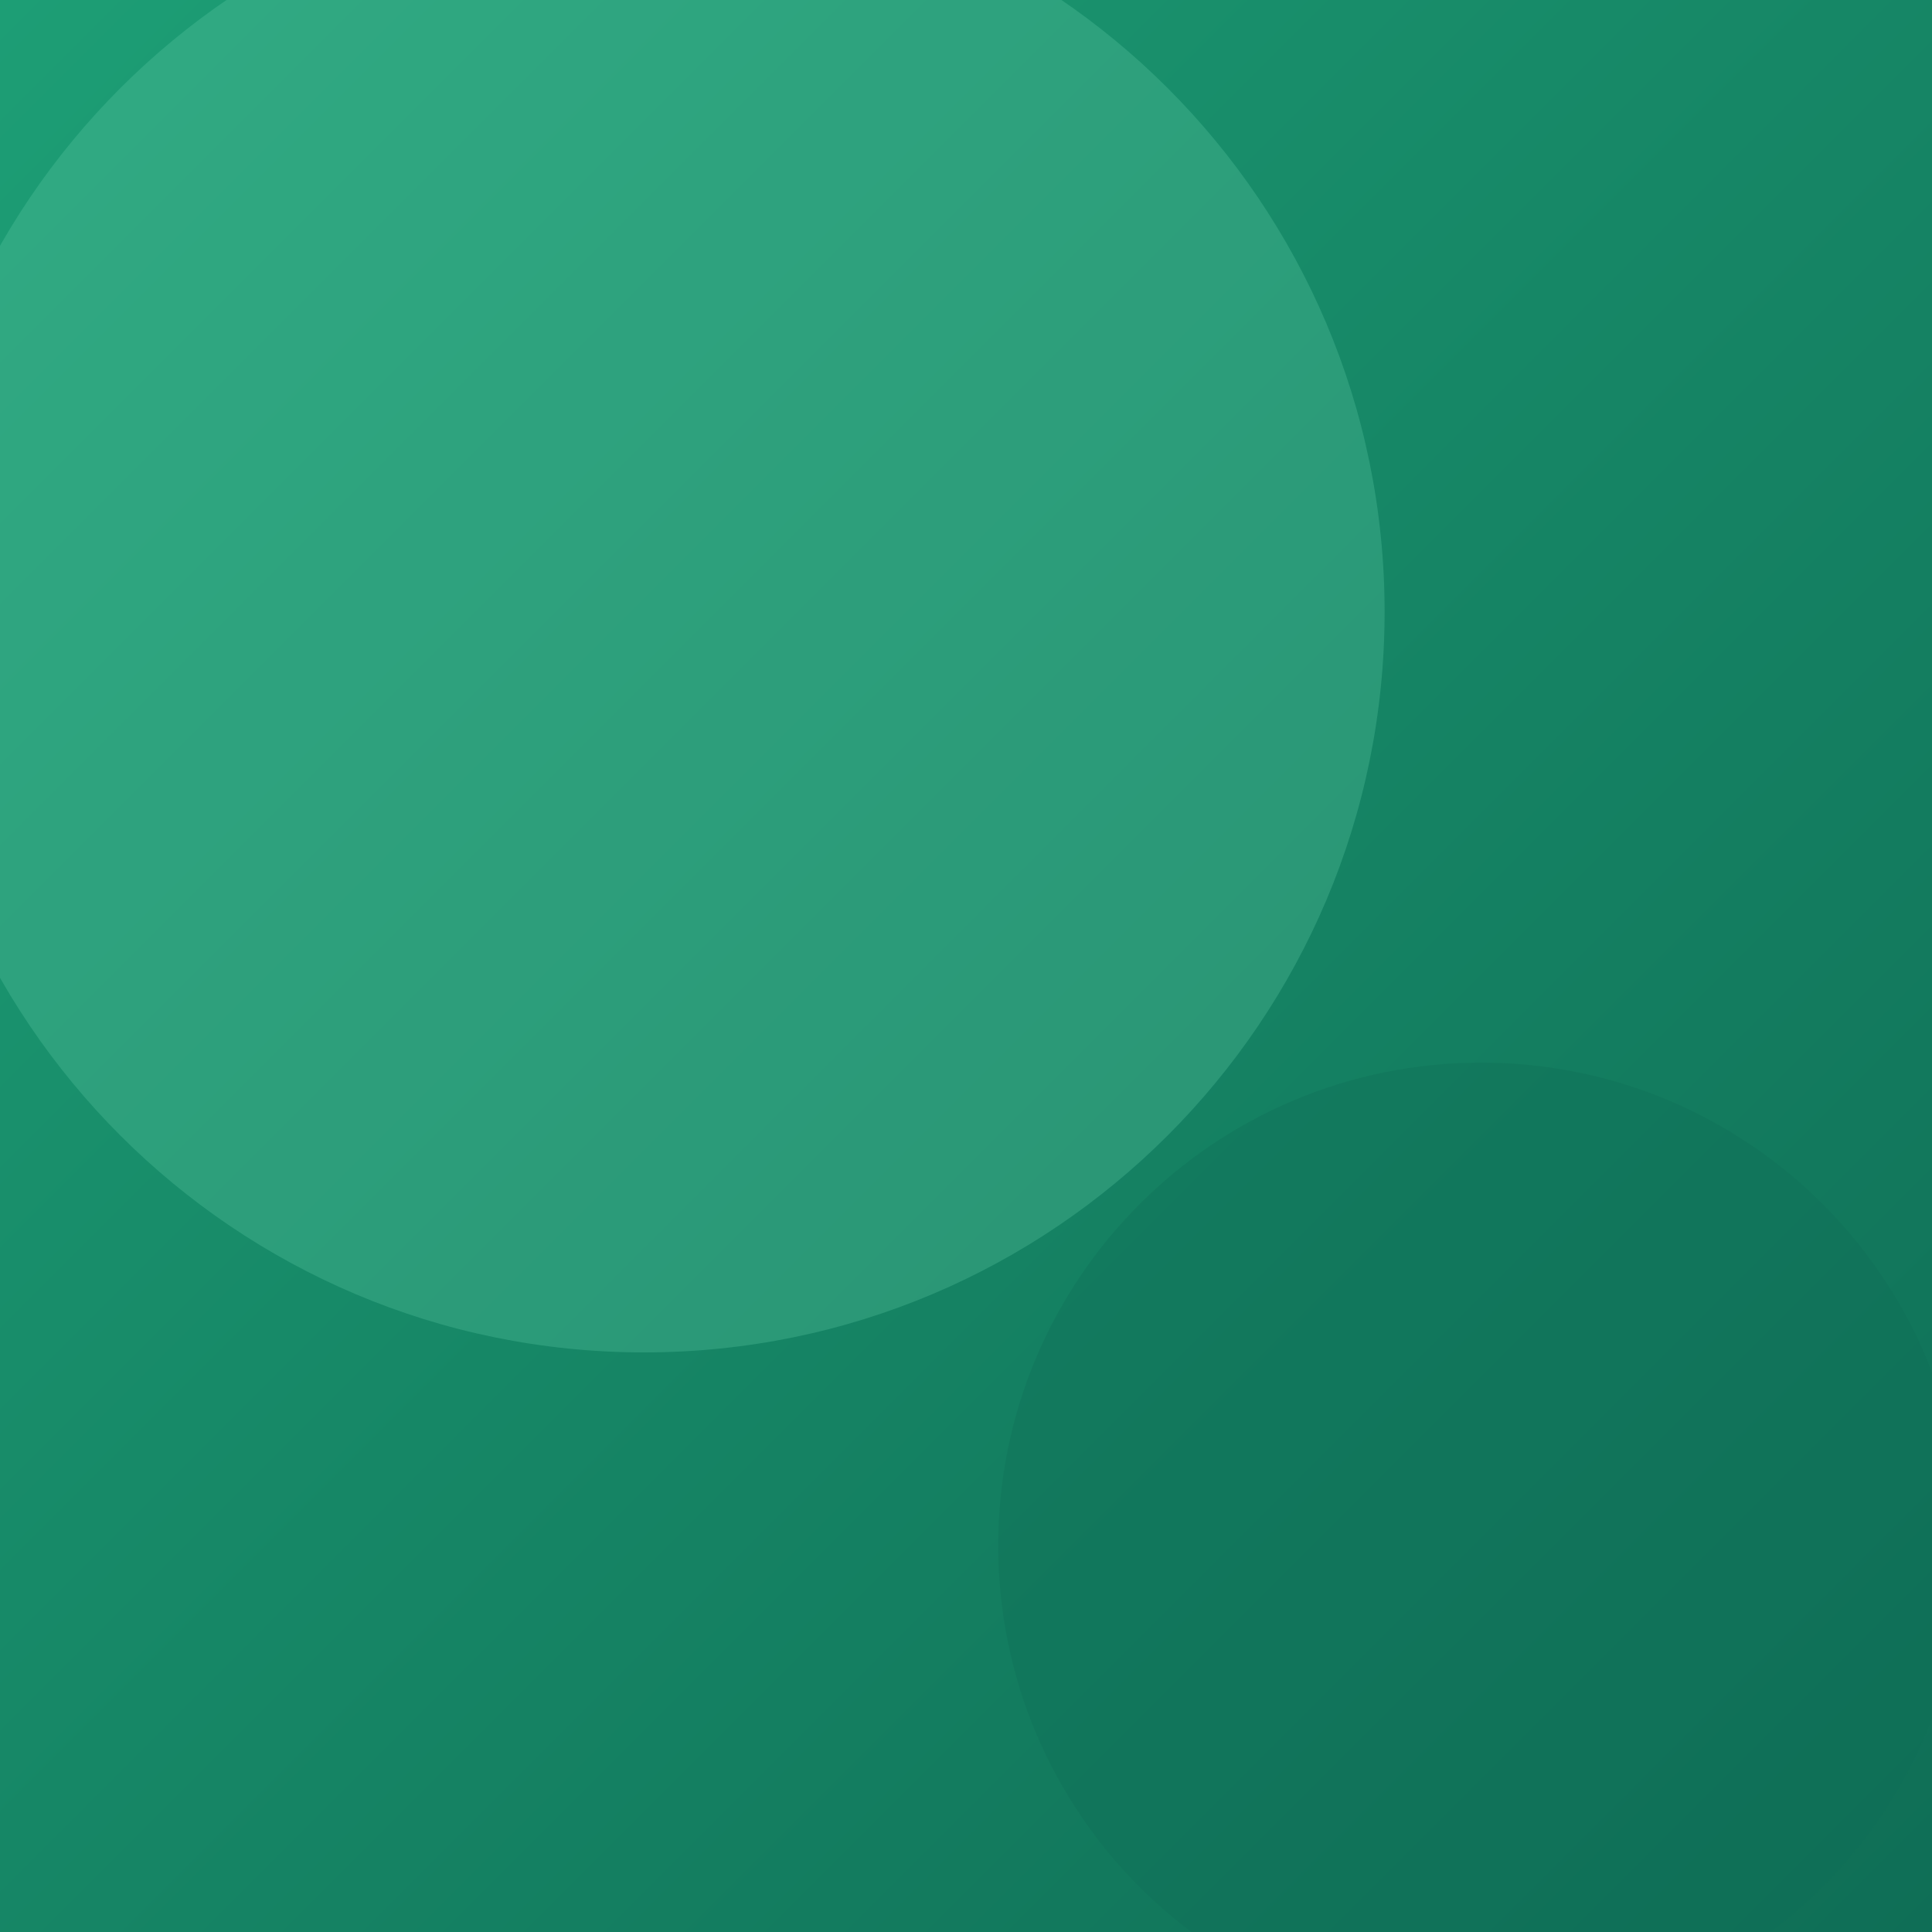
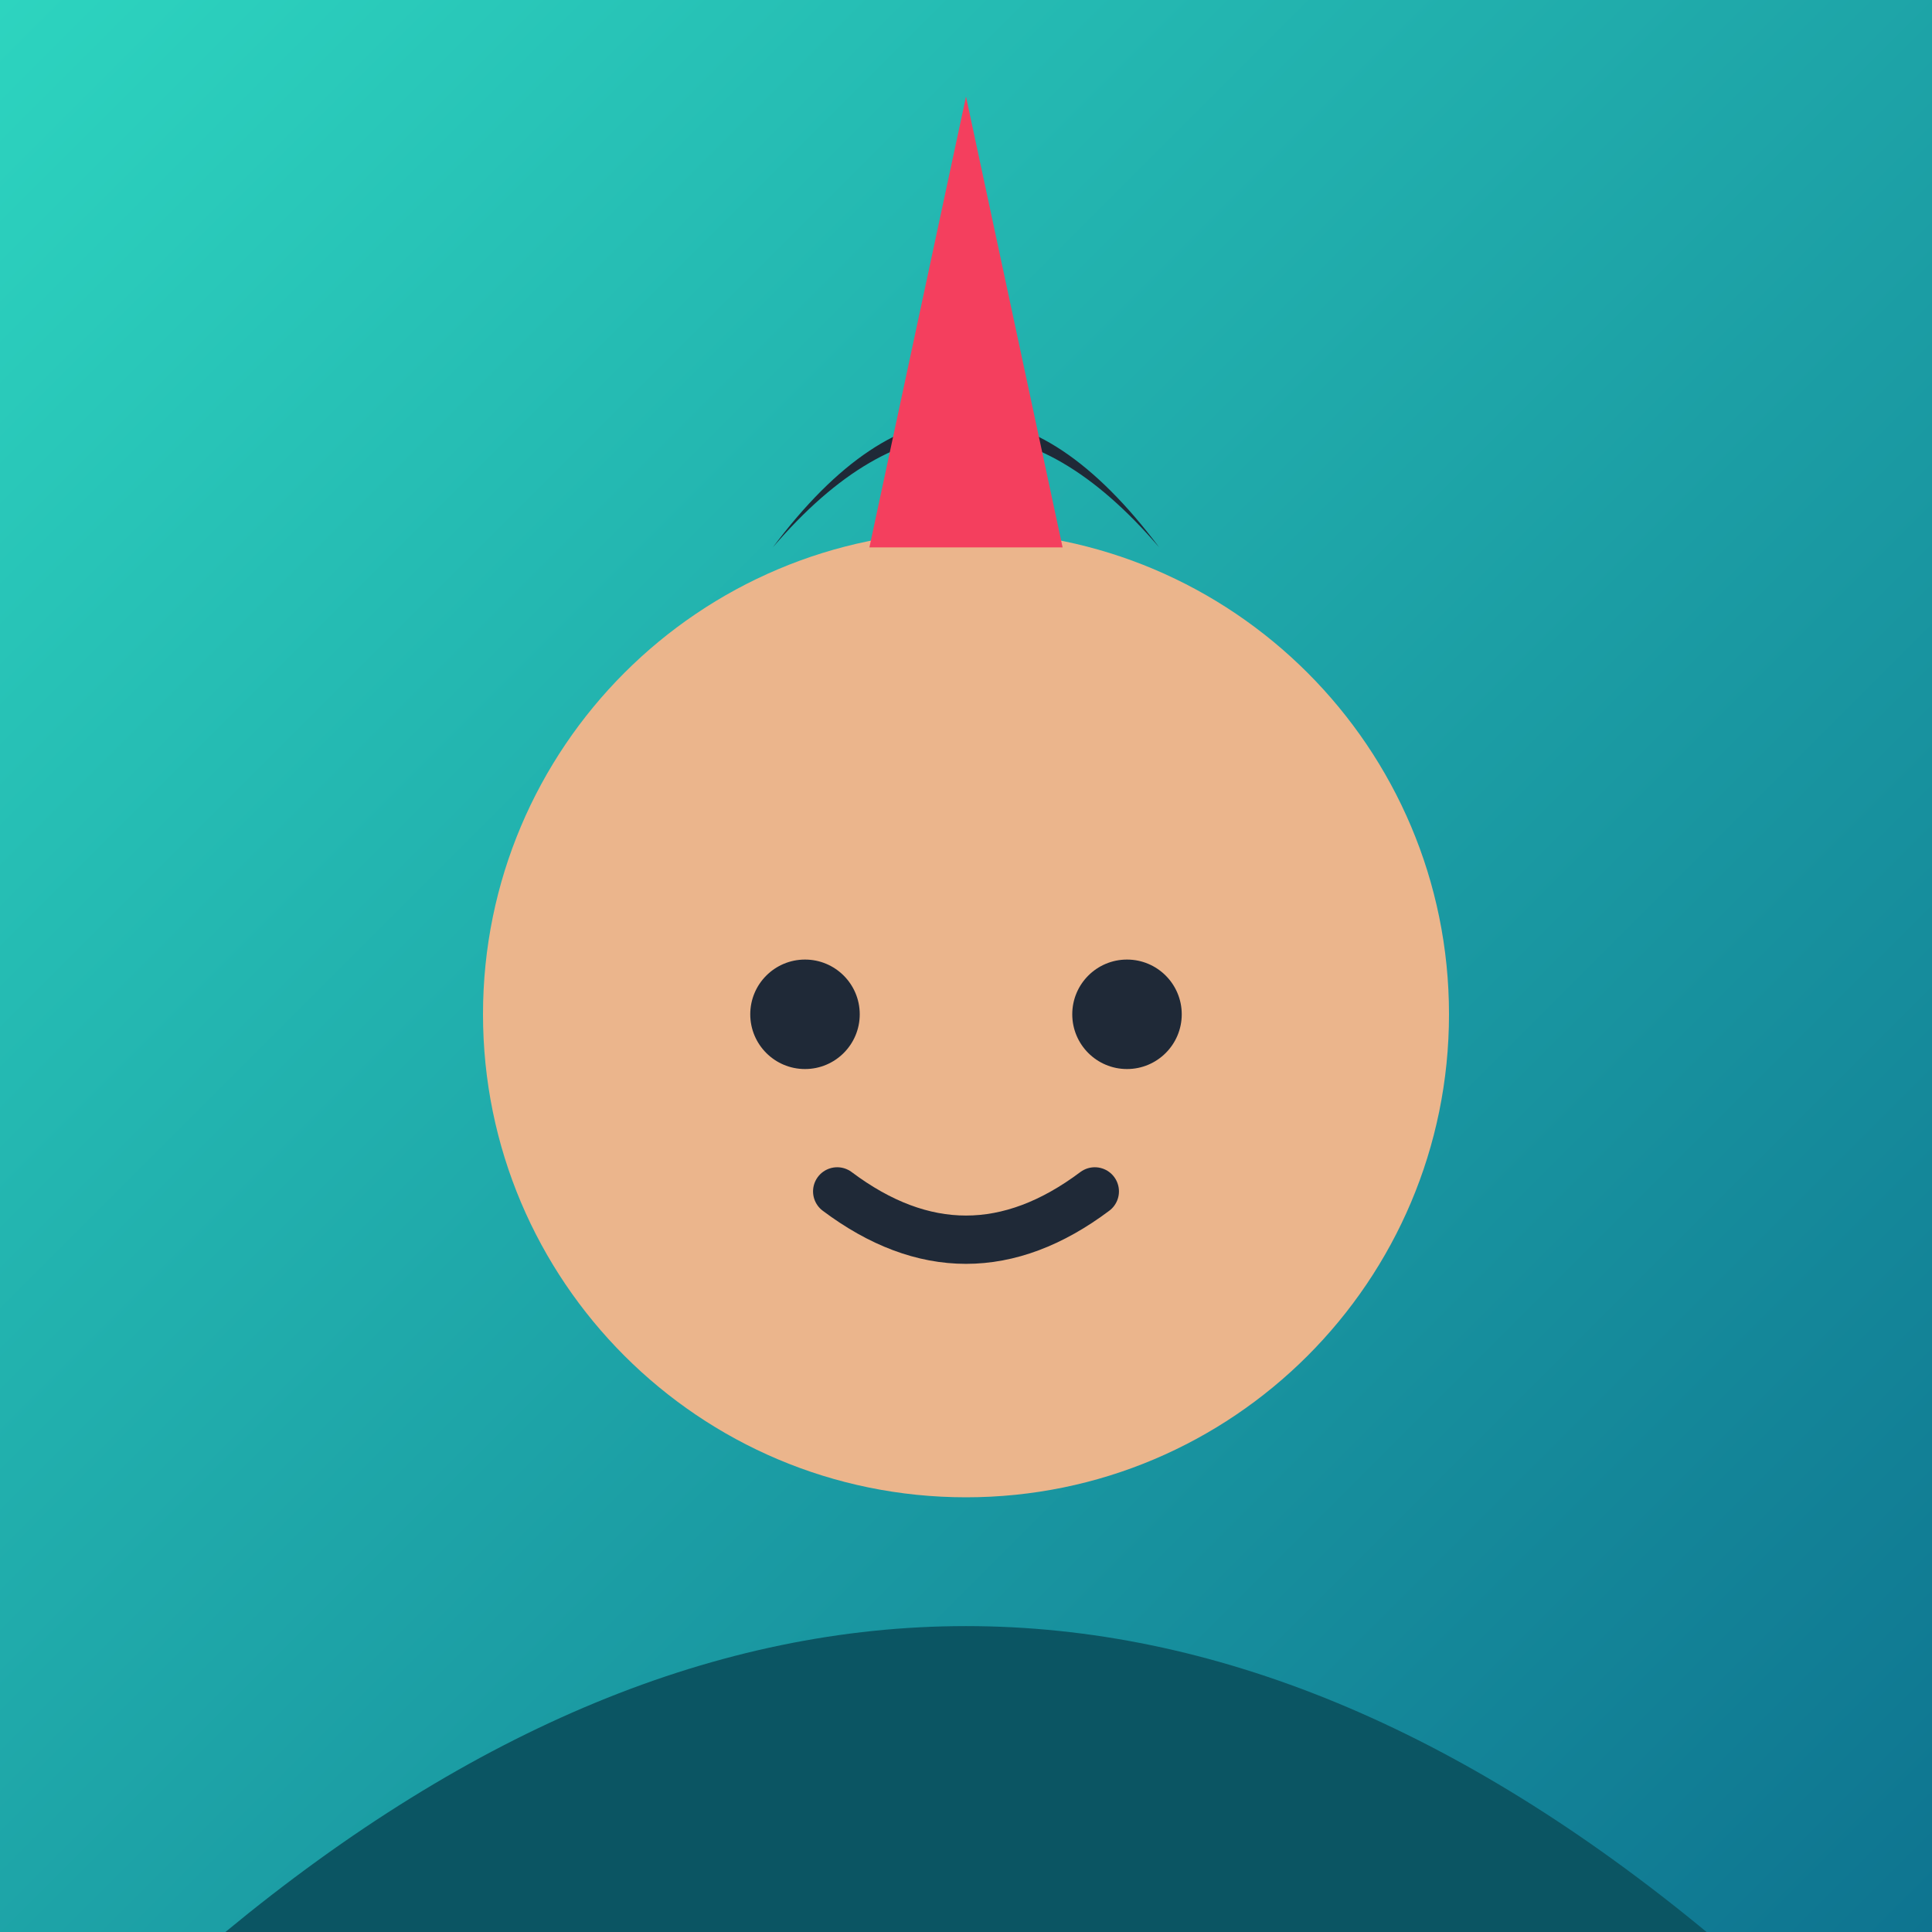
<svg xmlns="http://www.w3.org/2000/svg" viewBox="0 0 120 120">
  <defs>
-     <linearGradient id="a2" x1="0" y1="0" x2="120" y2="120" gradientUnits="userSpaceOnUse">
-       <stop offset="0" stop-color="#1D9E75" />
-       <stop offset="1" stop-color="#0F6E56" />
+     <linearGradient id="a2bg" x1="0" y1="0" x2="120" y2="120" gradientUnits="userSpaceOnUse">
+       <stop offset="0" stop-color="#2DD4BF" />
+       <stop offset="1" stop-color="#0E7490" />
    </linearGradient>
  </defs>
-   <rect width="120" height="120" fill="url(#a2)" />
-   <circle cx="40" cy="38" r="46" fill="#5DCAA5" opacity="0.30" />
-   <circle cx="92" cy="96" r="30" fill="#0F6E56" opacity="0.35" />
+   <rect width="120" height="120" fill="url(#a2bg)" />
+   <path d="M14 120 Q60 82 106 120 Z" fill="#0B5563" />
+   <circle cx="60" cy="63" r="30" fill="#EBB58C" />
+   <path d="M48 34 q12 -16 24 0 q-6 -7 -12 -7 q-6 0 -12 7 Z" fill="#1F2937" />
+   <path d="M60 6 L54 34 h12 Z" fill="#F43F5E" />
+   <circle cx="50" cy="63" r="3.4" fill="#1F2937" />
+   <circle cx="70" cy="63" r="3.4" fill="#1F2937" />
+   <path d="M52 74 q8 6 16 0" fill="none" stroke="#1F2937" stroke-width="3" stroke-linecap="round" />
</svg>
